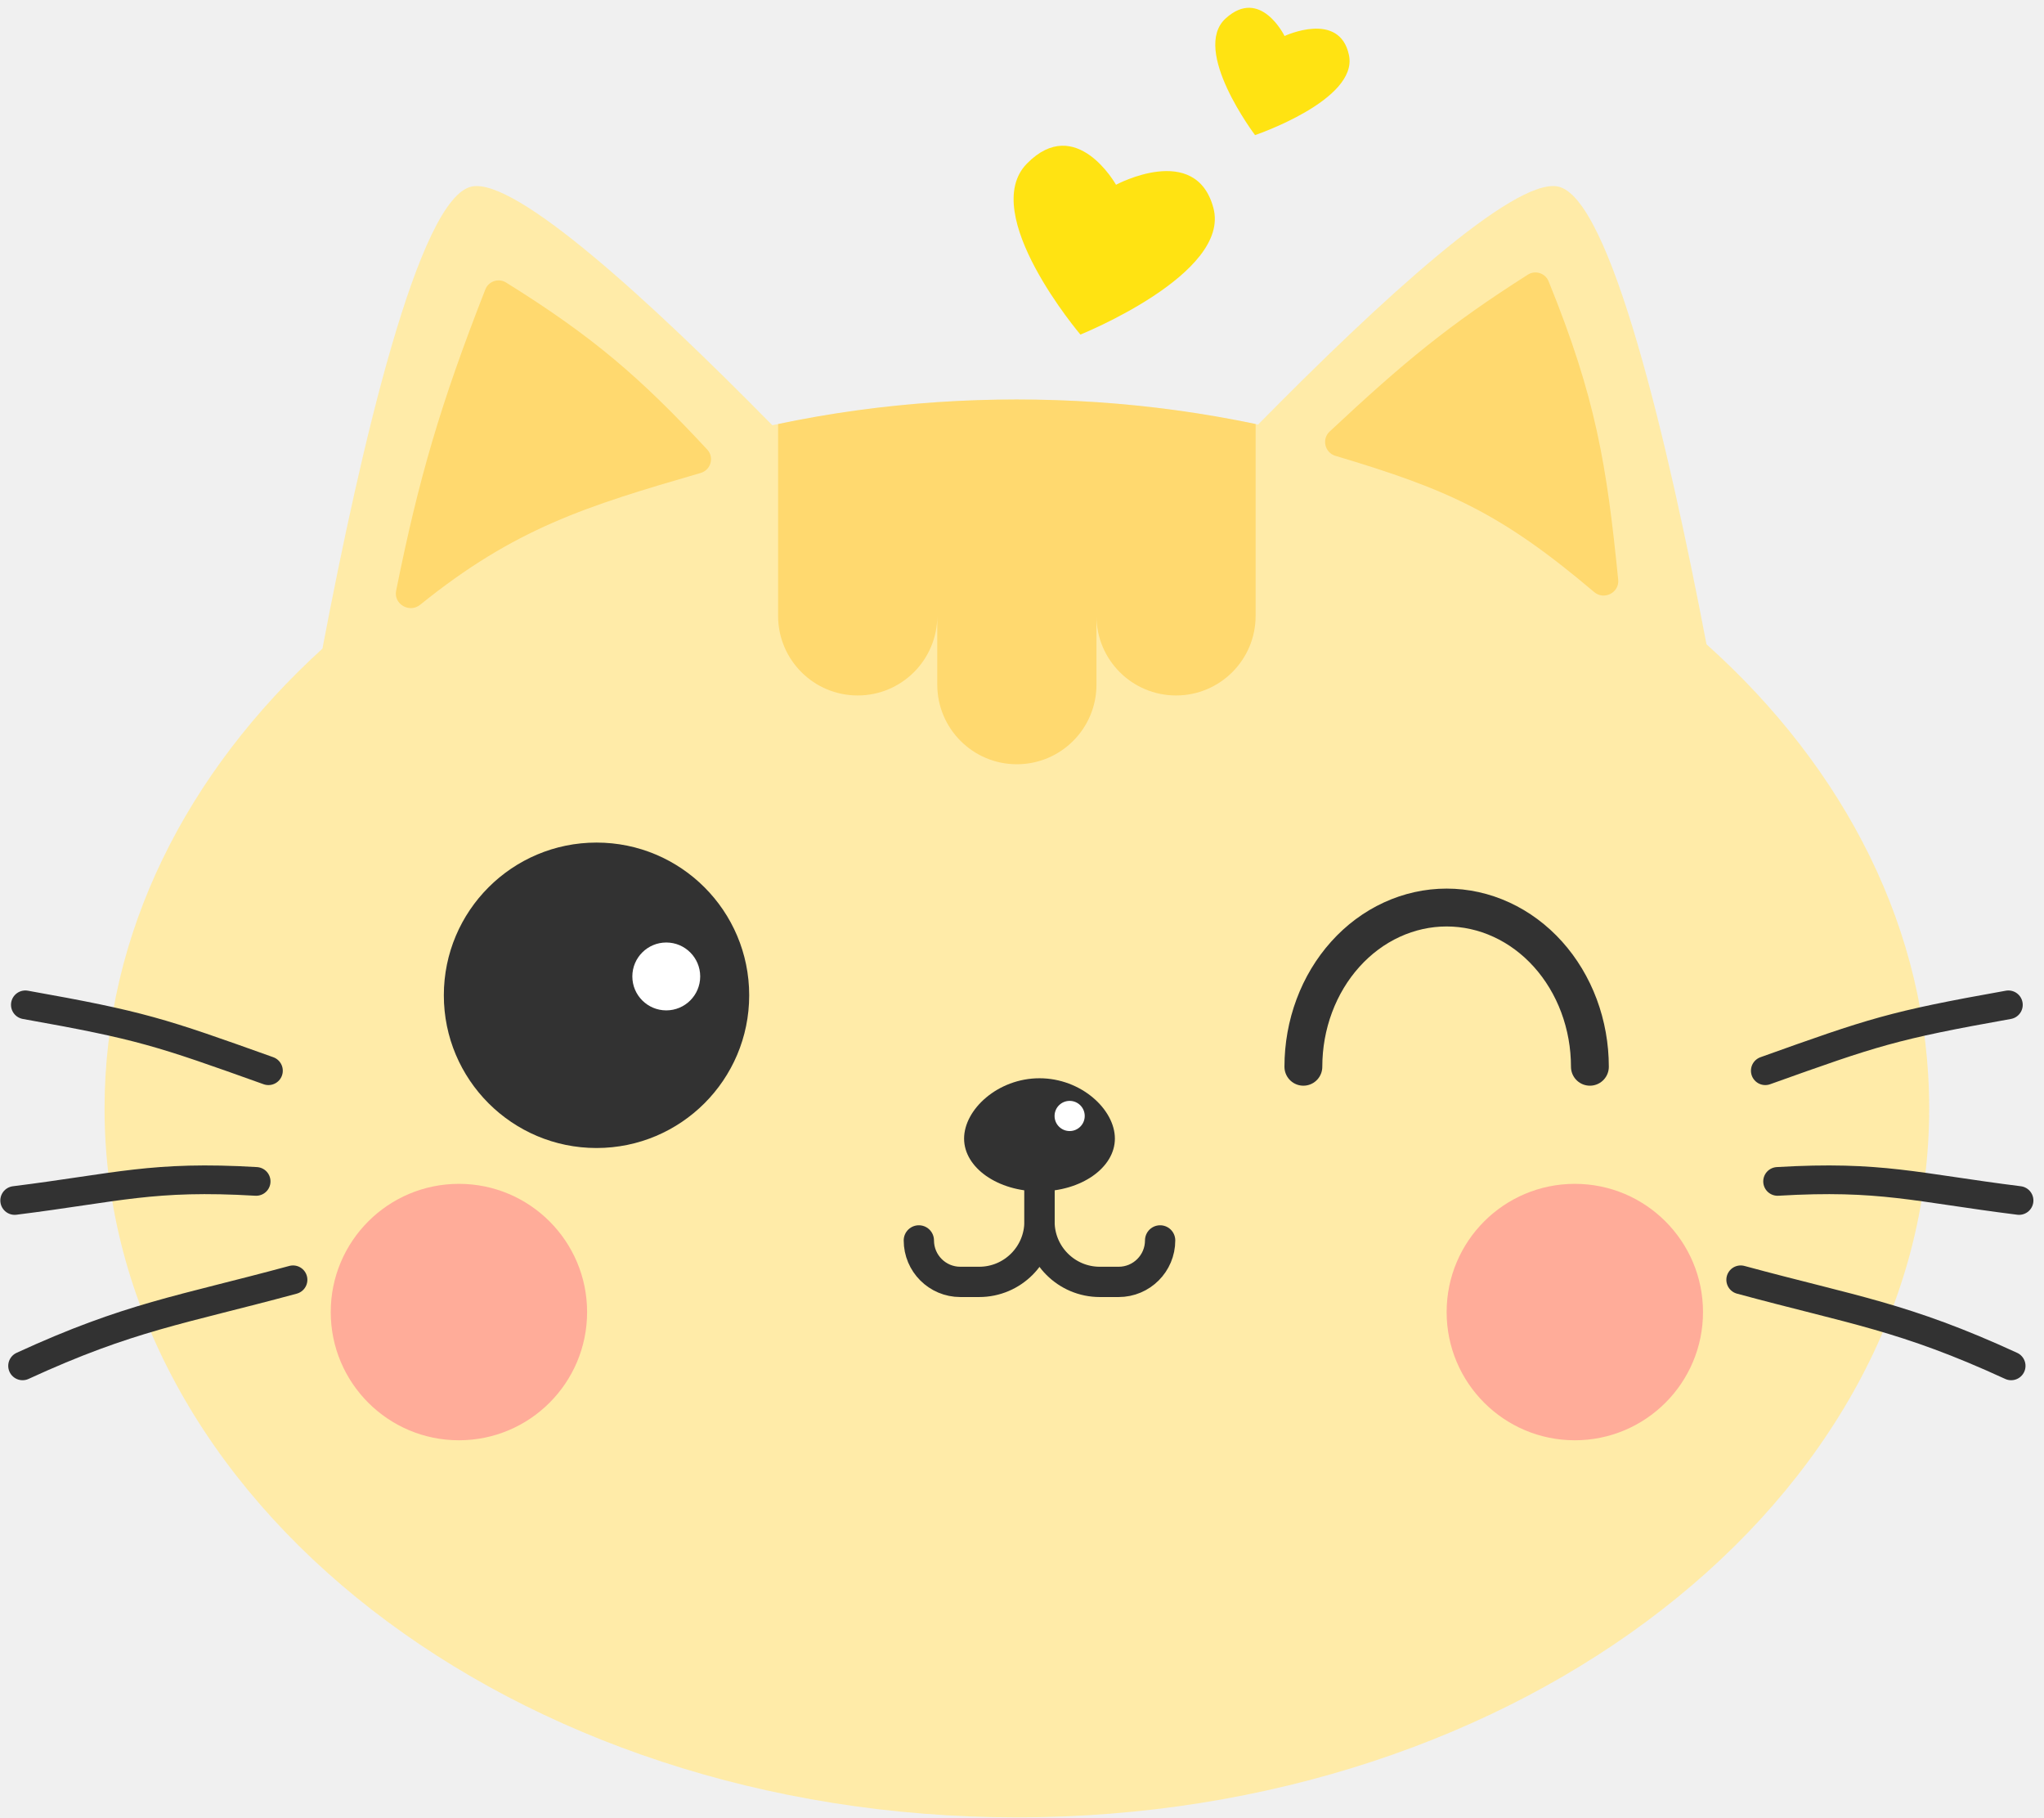
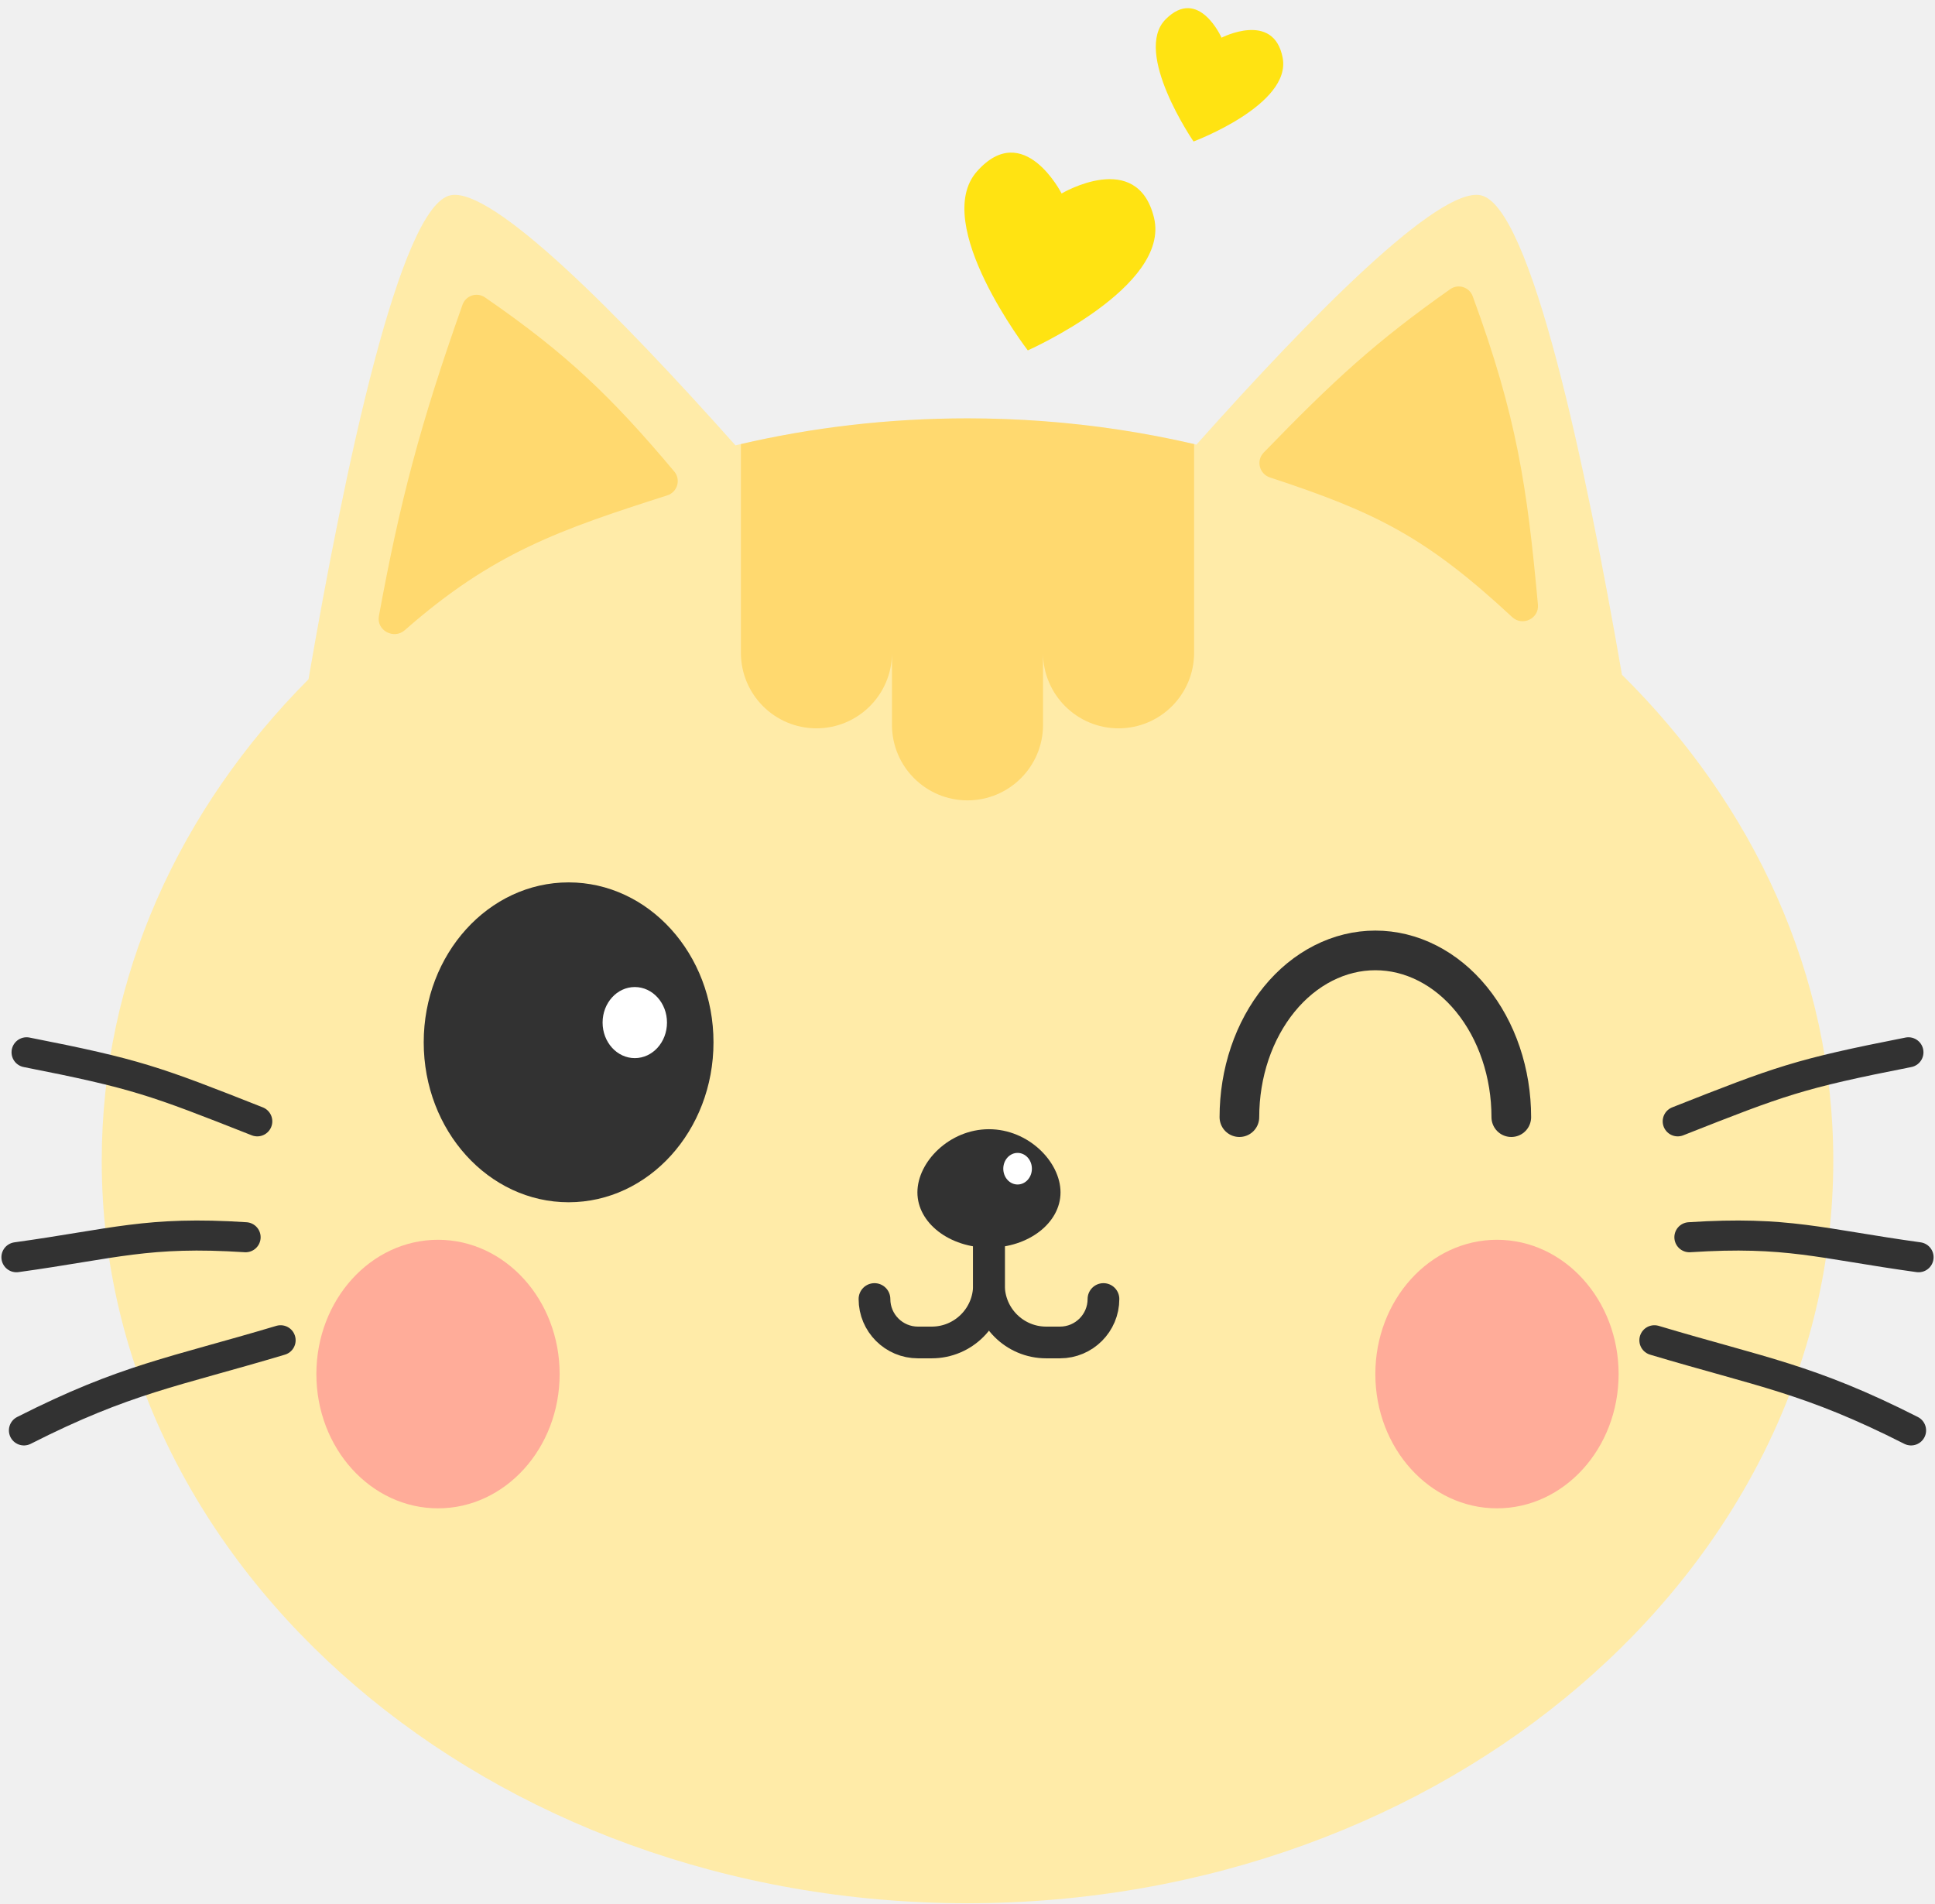
- <svg xmlns="http://www.w3.org/2000/svg" width="135" height="120" viewBox="0 0 135 120" fill="none">
-   <path fill-rule="evenodd" clip-rule="evenodd" d="M51.01 28.079C42.874 19.808 34.101 11.777 31.186 12.311C27.666 12.956 23.825 29.538 21.296 42.829C12.322 51.002 6.905 61.604 6.905 73.189C6.905 99.042 33.882 120 67.161 120C100.44 120 127.417 99.042 127.417 73.189C127.417 61.468 121.872 50.754 112.709 42.542C110.18 29.3 106.368 12.951 102.873 12.311C99.964 11.777 91.218 19.778 83.095 28.032C78.02 26.954 72.677 26.378 67.161 26.378C61.566 26.378 56.15 26.971 51.01 28.079Z" fill="#FFEBA8" />
+ <svg xmlns="http://www.w3.org/2000/svg" width="122" height="120" viewBox="0 0 122 120" fill="none">
+   <path fill-rule="evenodd" clip-rule="evenodd" d="M46.369 28.079C38.998 19.808 31.051 11.776 28.41 12.311C25.222 12.956 21.742 29.538 19.45 42.829C11.321 51.002 6.414 61.604 6.414 73.189C6.414 99.042 30.853 120 61 120C91.147 120 115.587 99.042 115.587 73.189C115.587 61.469 110.563 50.754 102.263 42.542C99.971 29.301 96.518 12.951 93.352 12.311C90.716 11.777 82.794 19.779 75.435 28.033C70.837 26.954 65.997 26.378 61 26.378C55.932 26.378 51.025 26.971 46.369 28.079Z" fill="#FFEBA8" />
  <g style="mix-blend-mode:multiply">
-     <path fill-rule="evenodd" clip-rule="evenodd" d="M51.391 27.998V40.664C51.391 43.568 53.745 45.921 56.648 45.921C59.551 45.921 61.904 43.568 61.904 40.664V26.554L61.904 45.206C61.904 48.109 64.258 50.463 67.161 50.463C70.064 50.463 72.418 48.109 72.418 45.206V26.554C70.685 26.438 68.932 26.378 67.161 26.378C65.39 26.378 63.637 26.438 61.904 26.554C58.3 26.796 54.786 27.285 51.391 27.998ZM72.418 26.554V40.664C72.418 43.568 74.771 45.921 77.674 45.921C80.577 45.921 82.93 43.568 82.93 40.664V27.998C79.536 27.285 76.022 26.796 72.418 26.554Z" fill="#FFEBA8" />
+     <path fill-rule="evenodd" clip-rule="evenodd" d="M46.714 27.998V41.159C46.714 43.789 48.846 45.921 51.476 45.921C54.103 45.921 56.234 43.793 56.238 41.167V45.701C56.238 48.331 58.37 50.463 61 50.463C63.63 50.463 65.762 48.331 65.762 45.701V26.554C64.193 26.438 62.604 26.378 61 26.378C56.057 26.378 51.268 26.942 46.714 27.998ZM65.762 26.554V41.159C65.762 43.789 67.894 45.921 70.524 45.921C73.154 45.921 75.286 43.789 75.286 41.159V27.998C72.21 27.285 69.027 26.796 65.762 26.554Z" fill="#FFEBA8" />
  </g>
-   <path d="M116.592 70.7C123.746 68.141 124.986 67.713 132.648 66.348" stroke="#323232" stroke-width="1.895" stroke-linecap="round" stroke-linejoin="round" />
-   <path d="M114.968 84.504C122.4 86.518 125.743 86.929 132.831 90.188" stroke="#323232" stroke-width="1.895" stroke-linecap="round" stroke-linejoin="round" />
-   <path d="M117.404 78.008C124.247 77.605 126.519 78.412 133.353 79.268" stroke="#323232" stroke-width="1.895" stroke-linecap="round" stroke-linejoin="round" />
-   <path d="M17.73 70.7C10.575 68.141 9.335 67.713 1.674 66.348" stroke="#323232" stroke-width="1.895" stroke-linecap="round" stroke-linejoin="round" />
-   <path d="M19.354 84.504C11.922 86.518 8.579 86.929 1.491 90.188" stroke="#323232" stroke-width="1.895" stroke-linecap="round" stroke-linejoin="round" />
-   <path d="M16.918 78.008C10.075 77.605 7.802 78.412 0.969 79.268" stroke="#323232" stroke-width="1.895" stroke-linecap="round" stroke-linejoin="round" />
-   <circle cx="39.398" cy="65.719" r="10.084" fill="#323232" />
-   <circle cx="44.005" cy="64.474" r="2.241" fill="white" />
-   <path d="M86.084 70.438C86.084 69.057 86.329 67.69 86.805 66.414C87.28 65.139 87.977 63.98 88.856 63.004C89.734 62.027 90.777 61.253 91.925 60.725C93.073 60.196 94.304 59.924 95.546 59.924C96.789 59.924 98.019 60.196 99.167 60.725C100.315 61.253 101.358 62.027 102.237 63.004C103.115 63.98 103.812 65.139 104.288 66.414C104.763 67.69 105.008 69.057 105.008 70.438" stroke="#323232" stroke-width="2.5" stroke-linecap="round" stroke-linejoin="round" />
-   <path d="M73.635 75.181C73.635 77.106 71.405 78.667 68.655 78.667C65.905 78.667 63.675 77.106 63.675 75.181C63.675 73.256 65.905 71.197 68.655 71.197C71.405 71.197 73.635 73.256 73.635 75.181Z" fill="#323232" />
-   <path d="M68.655 73.687V80.659C68.655 82.859 66.871 84.643 64.671 84.643H63.426C61.913 84.643 60.687 83.417 60.687 81.904V81.904" stroke="#323232" stroke-width="2" stroke-linecap="round" stroke-linejoin="round" />
-   <path d="M68.655 73.687V80.659C68.655 82.859 70.439 84.643 72.639 84.643H73.884C75.397 84.643 76.623 83.417 76.623 81.904V81.904" stroke="#323232" stroke-width="2" stroke-linecap="round" stroke-linejoin="round" />
-   <circle cx="70.647" cy="73.687" r="0.996" fill="white" />
+   <path d="M105.779 70.701C112.261 68.142 113.384 67.713 120.325 66.348" stroke="#323232" stroke-width="1.895" stroke-linecap="round" stroke-linejoin="round" />
+   <path d="M104.308 84.504C111.041 86.518 114.07 86.929 120.491 90.188" stroke="#323232" stroke-width="1.895" stroke-linecap="round" stroke-linejoin="round" />
+   <path d="M106.515 78.008C112.714 77.606 114.773 78.412 120.964 79.269" stroke="#323232" stroke-width="1.895" stroke-linecap="round" stroke-linejoin="round" />
+   <path d="M16.221 70.701C9.739 68.142 8.616 67.713 1.675 66.348" stroke="#323232" stroke-width="1.895" stroke-linecap="round" stroke-linejoin="round" />
+   <path d="M17.692 84.504C10.959 86.518 7.93 86.929 1.509 90.188" stroke="#323232" stroke-width="1.895" stroke-linecap="round" stroke-linejoin="round" />
+   <path d="M15.485 78.008C9.286 77.606 7.227 78.412 1.036 79.269" stroke="#323232" stroke-width="1.895" stroke-linecap="round" stroke-linejoin="round" />
+   <ellipse cx="35.85" cy="65.719" rx="9.135" ry="10.084" fill="#323232" />
+   <ellipse cx="40.023" cy="64.474" rx="2.03" ry="2.241" fill="white" />
+   <path d="M78.143 70.437C78.143 69.057 78.365 67.69 78.795 66.414C79.226 65.139 79.858 63.98 80.653 63.004C81.449 62.027 82.394 61.253 83.434 60.725C84.474 60.196 85.589 59.924 86.714 59.924C87.84 59.924 88.954 60.196 89.995 60.725C91.034 61.253 91.979 62.027 92.775 63.004C93.571 63.98 94.203 65.139 94.633 66.414C95.064 67.69 95.286 69.057 95.286 70.437" stroke="#323232" stroke-width="2.5" stroke-linecap="round" stroke-linejoin="round" />
+   <path d="M66.865 75.181C66.865 77.106 64.845 78.667 62.353 78.667C59.862 78.667 57.842 77.106 57.842 75.181C57.842 73.256 59.862 71.197 62.353 71.197C64.845 71.197 66.865 73.256 66.865 75.181Z" fill="#323232" />
+   <path d="M62.353 73.687V81.034C62.353 83.027 60.738 84.643 58.744 84.643H57.874C56.362 84.643 55.135 83.416 55.135 81.904V81.904" stroke="#323232" stroke-width="2" stroke-linecap="round" stroke-linejoin="round" />
+   <path d="M62.353 73.687V81.034C62.353 83.027 63.969 84.643 65.962 84.643H66.832C68.345 84.643 69.572 83.416 69.572 81.904V81.904" stroke="#323232" stroke-width="2" stroke-linecap="round" stroke-linejoin="round" />
+   <ellipse cx="64.158" cy="73.687" rx="0.902" ry="0.996" fill="white" />
  <g style="mix-blend-mode:multiply">
-     <path d="M26.164 39.004C27.648 31.632 29.074 26.718 32.055 19.113C32.269 18.567 32.927 18.347 33.425 18.656C39.19 22.241 42.339 24.974 46.71 29.685C47.187 30.199 46.951 31.034 46.277 31.229C38.696 33.429 34.02 34.873 27.747 39.934C27.044 40.501 25.986 39.889 26.164 39.004Z" fill="#FFEBA8" />
-     <path d="M106.877 38.277C106.12 30.727 105.414 26.282 102.28 18.574C102.06 18.033 101.402 17.823 100.91 18.136C95.68 21.459 92.719 23.912 87.818 28.496C87.283 28.997 87.499 29.89 88.201 30.099C95.649 32.318 99.131 33.877 105.291 39.094C105.947 39.65 106.962 39.133 106.877 38.277Z" fill="#FFEBA8" />
+     <path d="M23.89 38.845C25.218 31.594 26.505 26.707 29.162 19.213C29.368 18.632 30.069 18.401 30.577 18.751C35.728 22.3 38.567 25.033 42.512 29.73C42.943 30.243 42.711 31.028 42.073 31.232C35.302 33.401 31.088 34.837 25.522 39.733C24.832 40.34 23.725 39.748 23.89 38.845Z" fill="#FFEBA8" />
+     <path d="M96.965 38.128C96.287 30.701 95.64 26.271 92.852 18.677C92.64 18.1 91.939 17.879 91.437 18.232C86.77 21.517 84.094 23.971 79.673 28.538C79.186 29.042 79.398 29.882 80.064 30.101C86.728 32.292 89.887 33.841 95.343 38.908C95.986 39.506 97.045 39.003 96.965 38.128Z" fill="#FFEBA8" />
  </g>
-   <circle cx="30.31" cy="86.635" r="8.466" fill="#FFAC99" />
-   <circle cx="104.012" cy="86.635" r="8.466" fill="#FFAC99" />
-   <path d="M67.826 10.801C71.074 7.492 73.71 12.2 73.71 12.2C73.71 12.2 78.972 9.369 80.141 13.728C81.31 18.088 71.358 22.092 71.358 22.092C71.358 22.092 64.578 14.11 67.826 10.801Z" fill="#FFE312" />
-   <path d="M80.949 1.218C83.251 -0.879 84.841 2.377 84.841 2.377C84.841 2.377 88.475 0.677 89.096 3.643C89.716 6.61 82.893 8.921 82.893 8.921C82.893 8.921 78.647 3.314 80.949 1.218Z" fill="#FFE312" />
+   <ellipse cx="27.616" cy="86.635" rx="7.669" ry="8.466" fill="#FFAC99" />
+   <ellipse cx="94.383" cy="86.635" rx="7.669" ry="8.466" fill="#FFAC99" />
+   <path d="M61.602 10.801C64.545 7.492 66.933 12.2 66.933 12.2C66.933 12.2 71.699 9.369 72.759 13.728C73.818 18.088 64.802 22.092 64.802 22.092C64.802 22.092 58.66 14.11 61.602 10.801Z" fill="#FFE312" />
+   <path d="M73.491 1.218C75.576 -0.879 77.017 2.377 77.017 2.377C77.017 2.377 80.309 0.677 80.871 3.643C81.433 6.61 75.252 8.921 75.252 8.921C75.252 8.921 71.405 3.314 73.491 1.218Z" fill="#FFE312" />
</svg>
